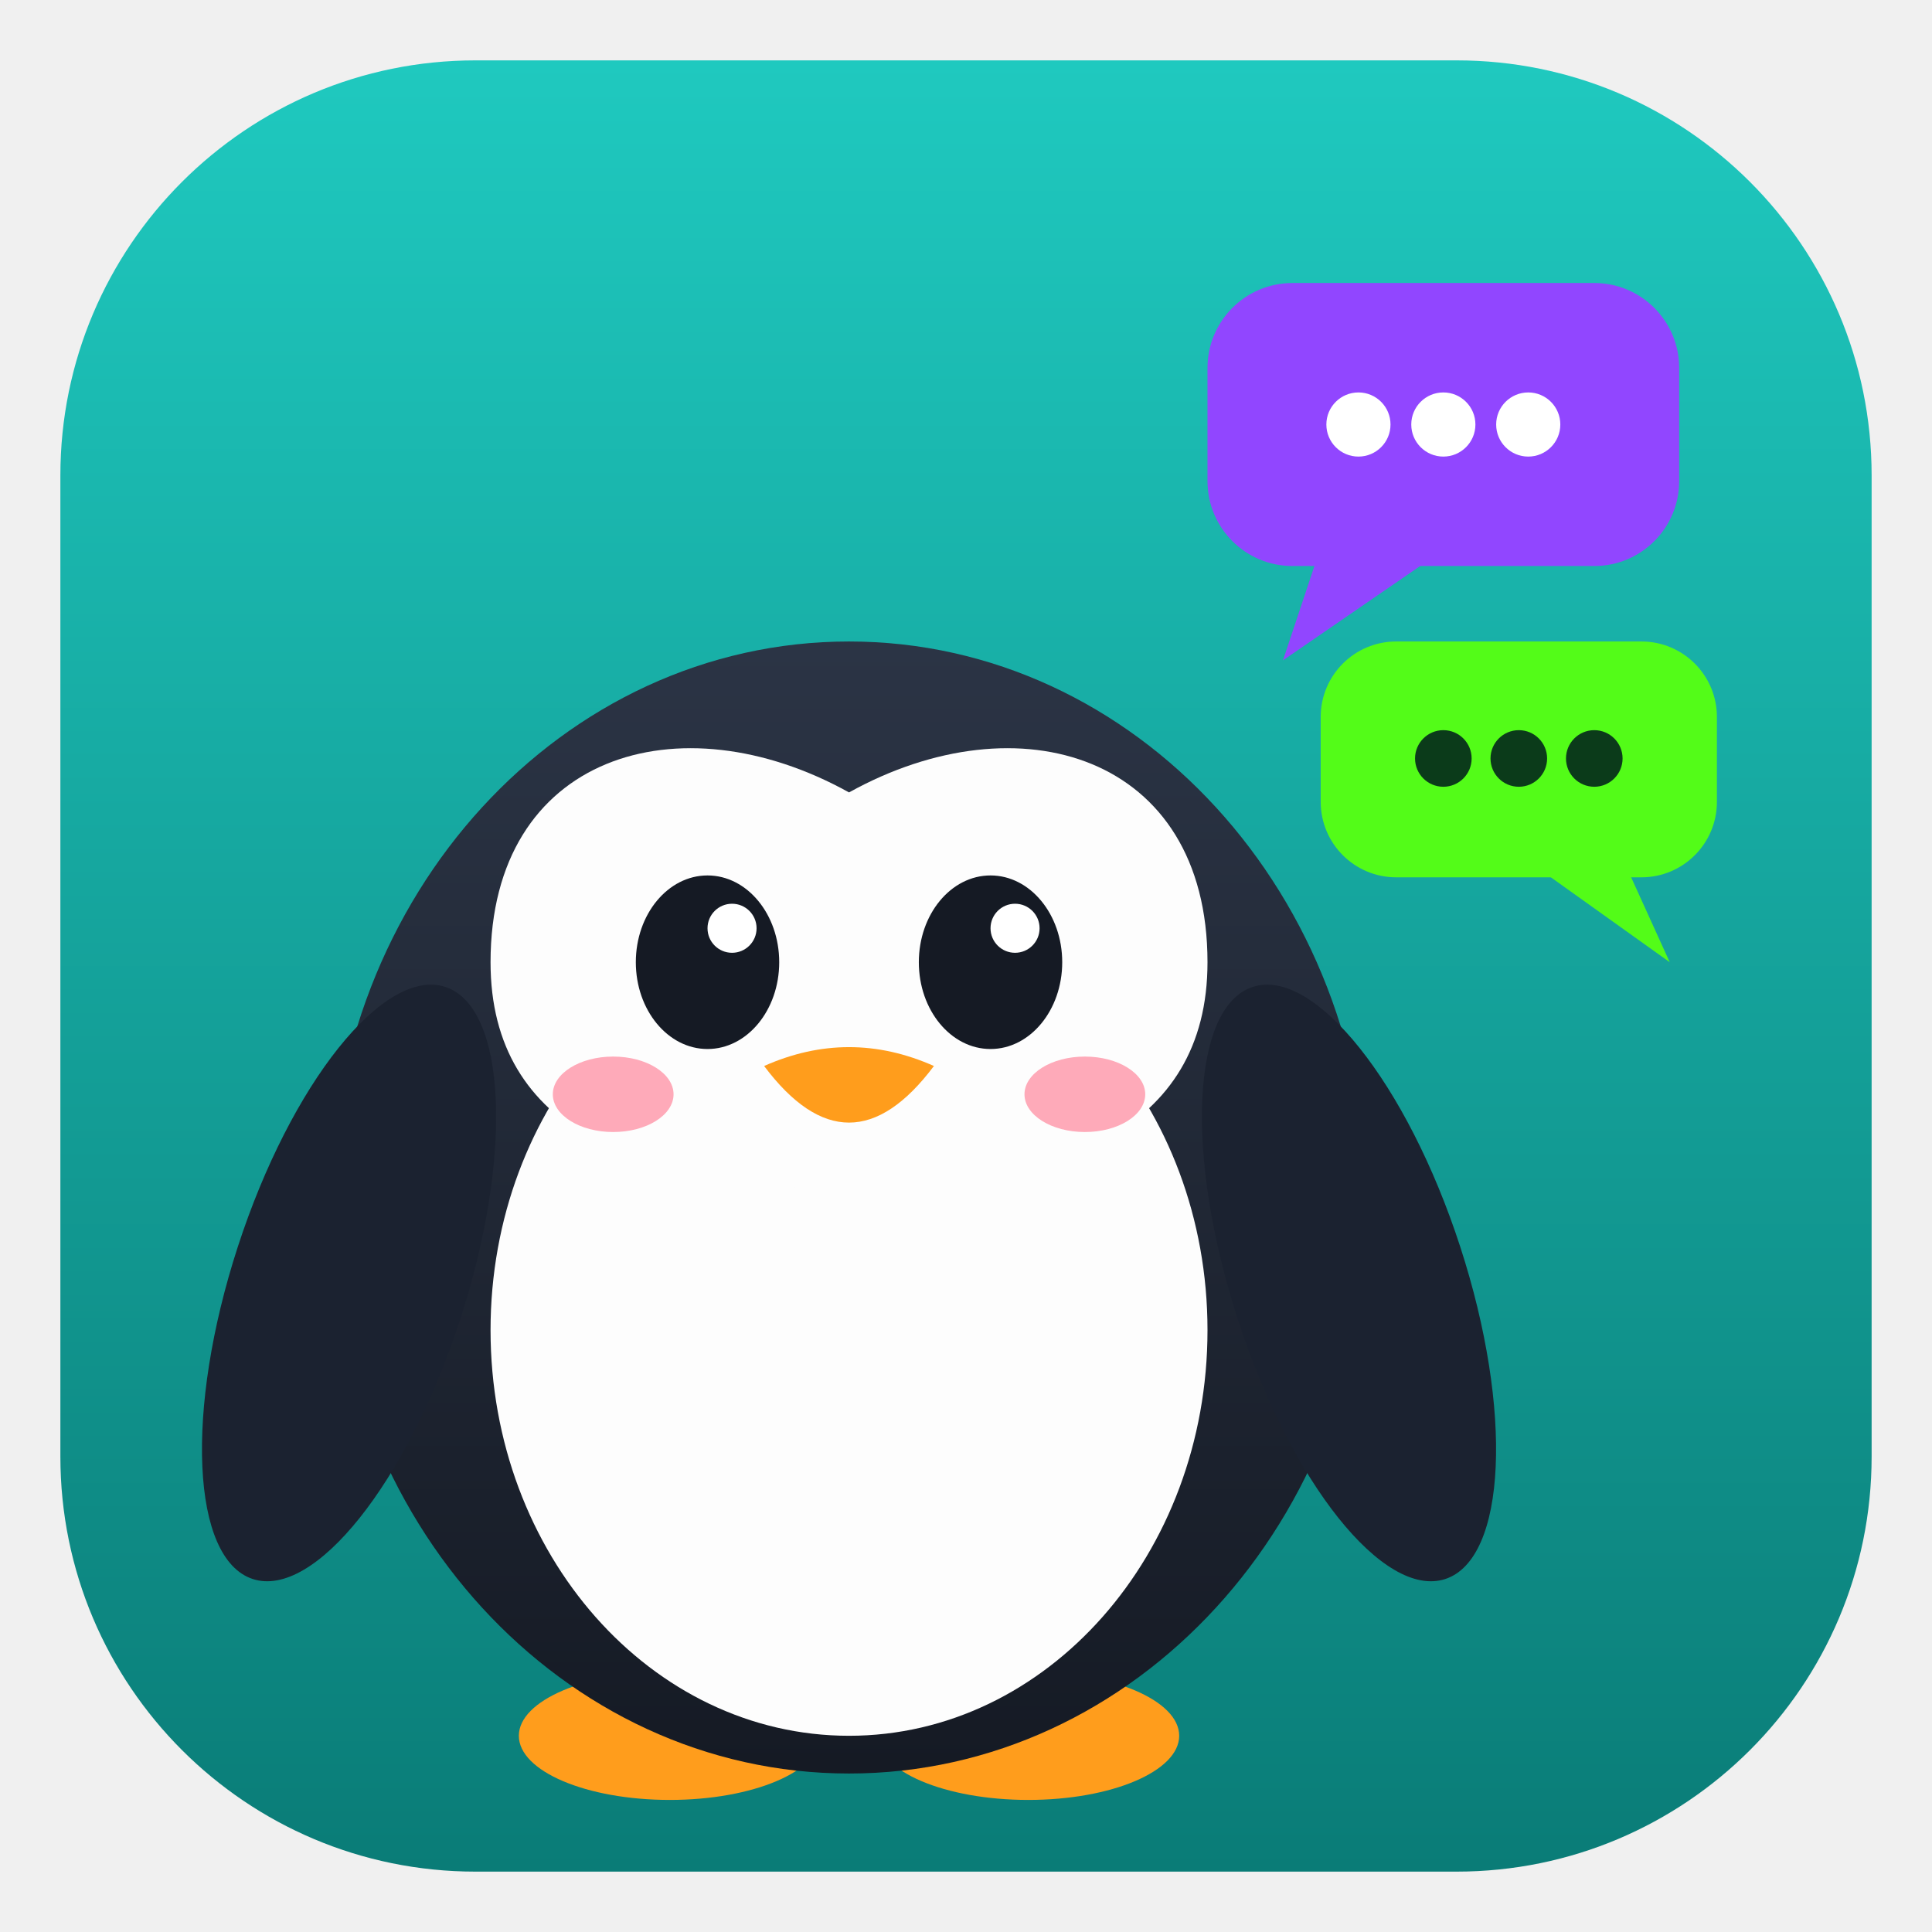
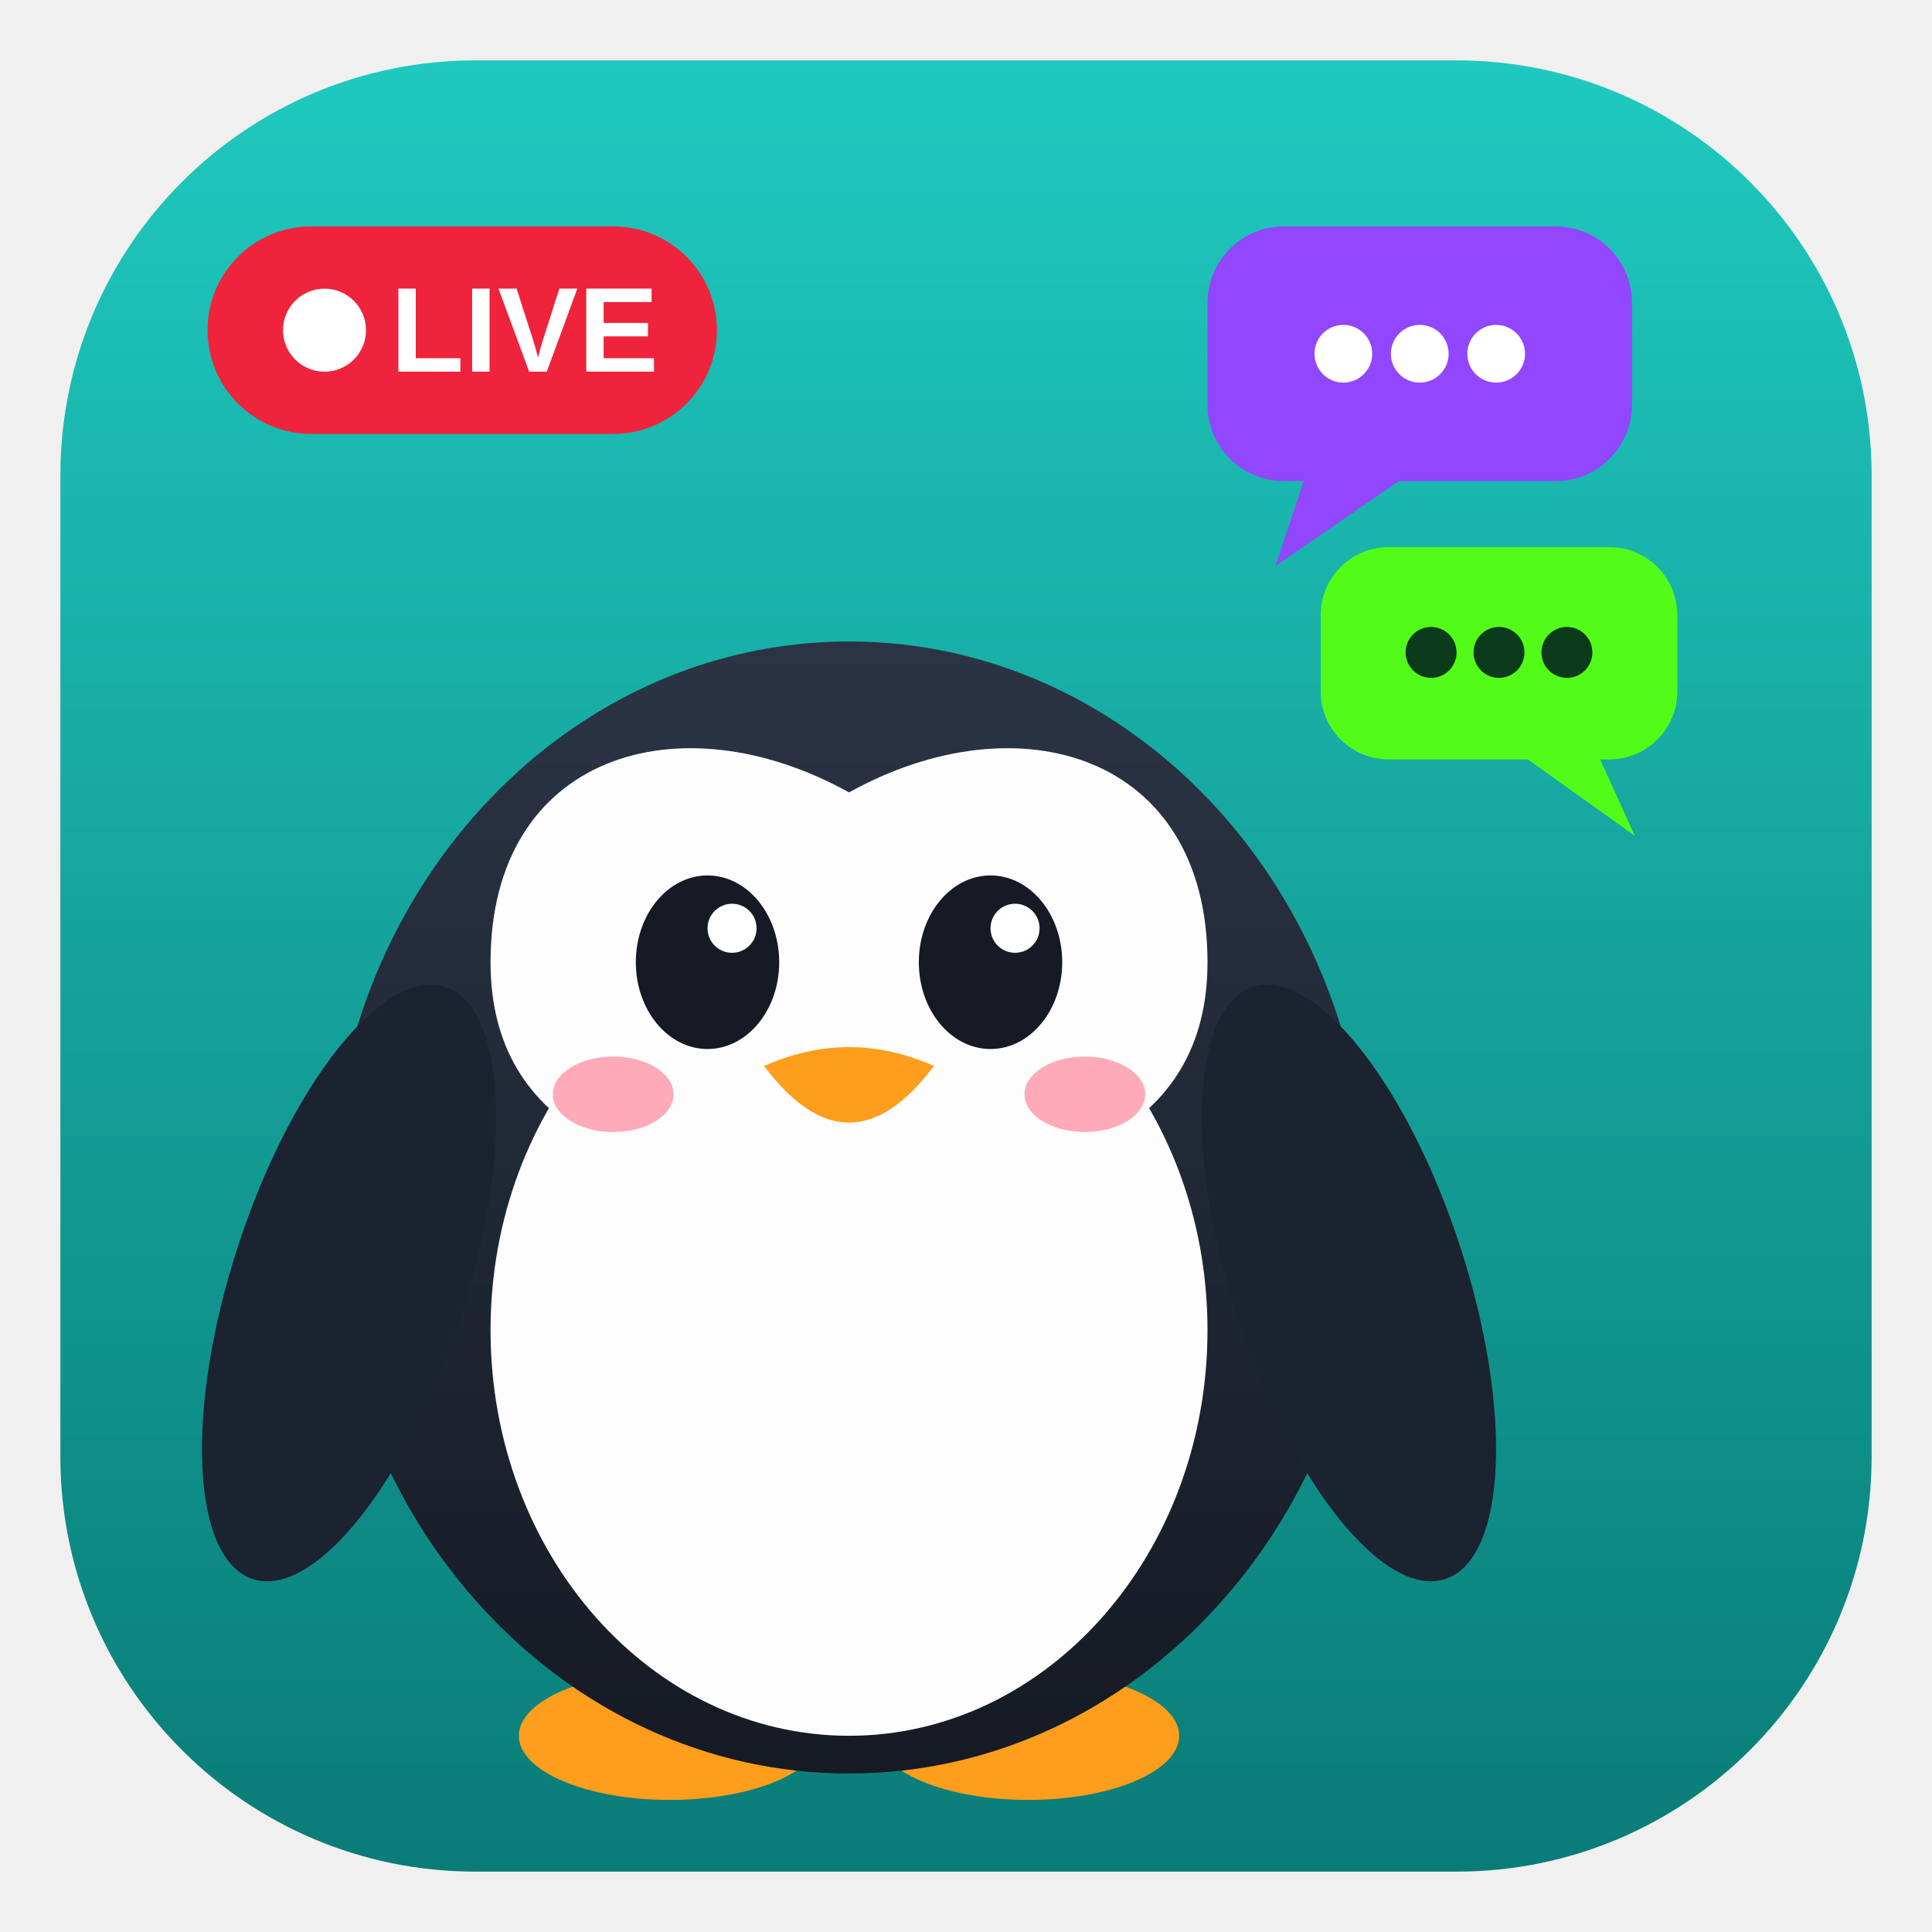
<svg xmlns="http://www.w3.org/2000/svg" viewBox="0 0 1024 1024">
  <defs>
    <linearGradient id="bg" x1="0" y1="0" x2="0" y2="1">
      <stop offset="0" stop-color="#1fc9bf" />
      <stop offset="1" stop-color="#0a7c77" />
    </linearGradient>
    <linearGradient id="body" x1="0" y1="0" x2="0" y2="1">
      <stop offset="0" stop-color="#2b3445" />
      <stop offset="1" stop-color="#151a24" />
    </linearGradient>
  </defs>
  <rect x="32" y="32" width="960" height="960" rx="220" fill="url(#bg)" />
-   <g transform="translate(640 150)">
+   <g transform="translate(640 120) scale(.9)">
    <rect width="250" height="150" rx="45" fill="#9146ff" />
    <path d="M60 140 L40 200 L120 145 Z" fill="#9146ff" />
    <circle cx="80" cy="75" r="17" fill="#fff" />
    <circle cx="125" cy="75" r="17" fill="#fff" />
    <circle cx="170" cy="75" r="17" fill="#fff" />
  </g>
-   <g transform="translate(700 340)">
+   <g transform="translate(700 290) scale(.9)">
    <rect width="210" height="125" rx="40" fill="#53fc18" />
    <path d="M160 115 L185 170 L115 120 Z" fill="#53fc18" />
    <circle cx="65" cy="62" r="15" fill="#0b3b1a" />
    <circle cx="105" cy="62" r="15" fill="#0b3b1a" />
    <circle cx="145" cy="62" r="15" fill="#0b3b1a" />
+   </g>
+   <g transform="translate(110 120)">
+     <rect width="270" height="110" rx="55" fill="#ef233c" />
+     <circle cx="62" cy="55" r="22" fill="#fff" />
+     <text x="168" y="77" font-family="Arial Black,Arial" font-weight="900" font-size="64" fill="#fff" text-anchor="middle">LIVE</text>
  </g>
  <g transform="translate(-40 40)">
    <ellipse cx="395" cy="880" rx="80" ry="34" fill="#ff9d1c" />
    <ellipse cx="585" cy="880" rx="80" ry="34" fill="#ff9d1c" />
    <ellipse cx="490" cy="600" rx="275" ry="300" fill="url(#body)" />
    <ellipse cx="225" cy="640" rx="62" ry="165" transform="rotate(18 225 640)" fill="#1b2230" />
    <ellipse cx="755" cy="640" rx="62" ry="165" transform="rotate(-18 755 640)" fill="#1b2230" />
    <ellipse cx="490" cy="665" rx="190" ry="215" fill="#fdfdfd" />
    <path d="M300 470 C300 360 400 330 490 380 C580 330 680 360 680 470 C680 560 600 590 490 590 C380 590 300 560 300 470 Z" fill="#fdfdfd" />
    <ellipse cx="415" cy="470" rx="38" ry="46" fill="#151a24" />
    <ellipse cx="565" cy="470" rx="38" ry="46" fill="#151a24" />
    <circle cx="428" cy="452" r="13" fill="#fff" />
    <circle cx="578" cy="452" r="13" fill="#fff" />
    <ellipse cx="365" cy="540" rx="32" ry="20" fill="#ff8fa3" opacity=".75" />
    <ellipse cx="615" cy="540" rx="32" ry="20" fill="#ff8fa3" opacity=".75" />
    <path d="M445 525 Q490 505 535 525 Q490 585 445 525 Z" fill="#ff9d1c" />
  </g>
</svg>
